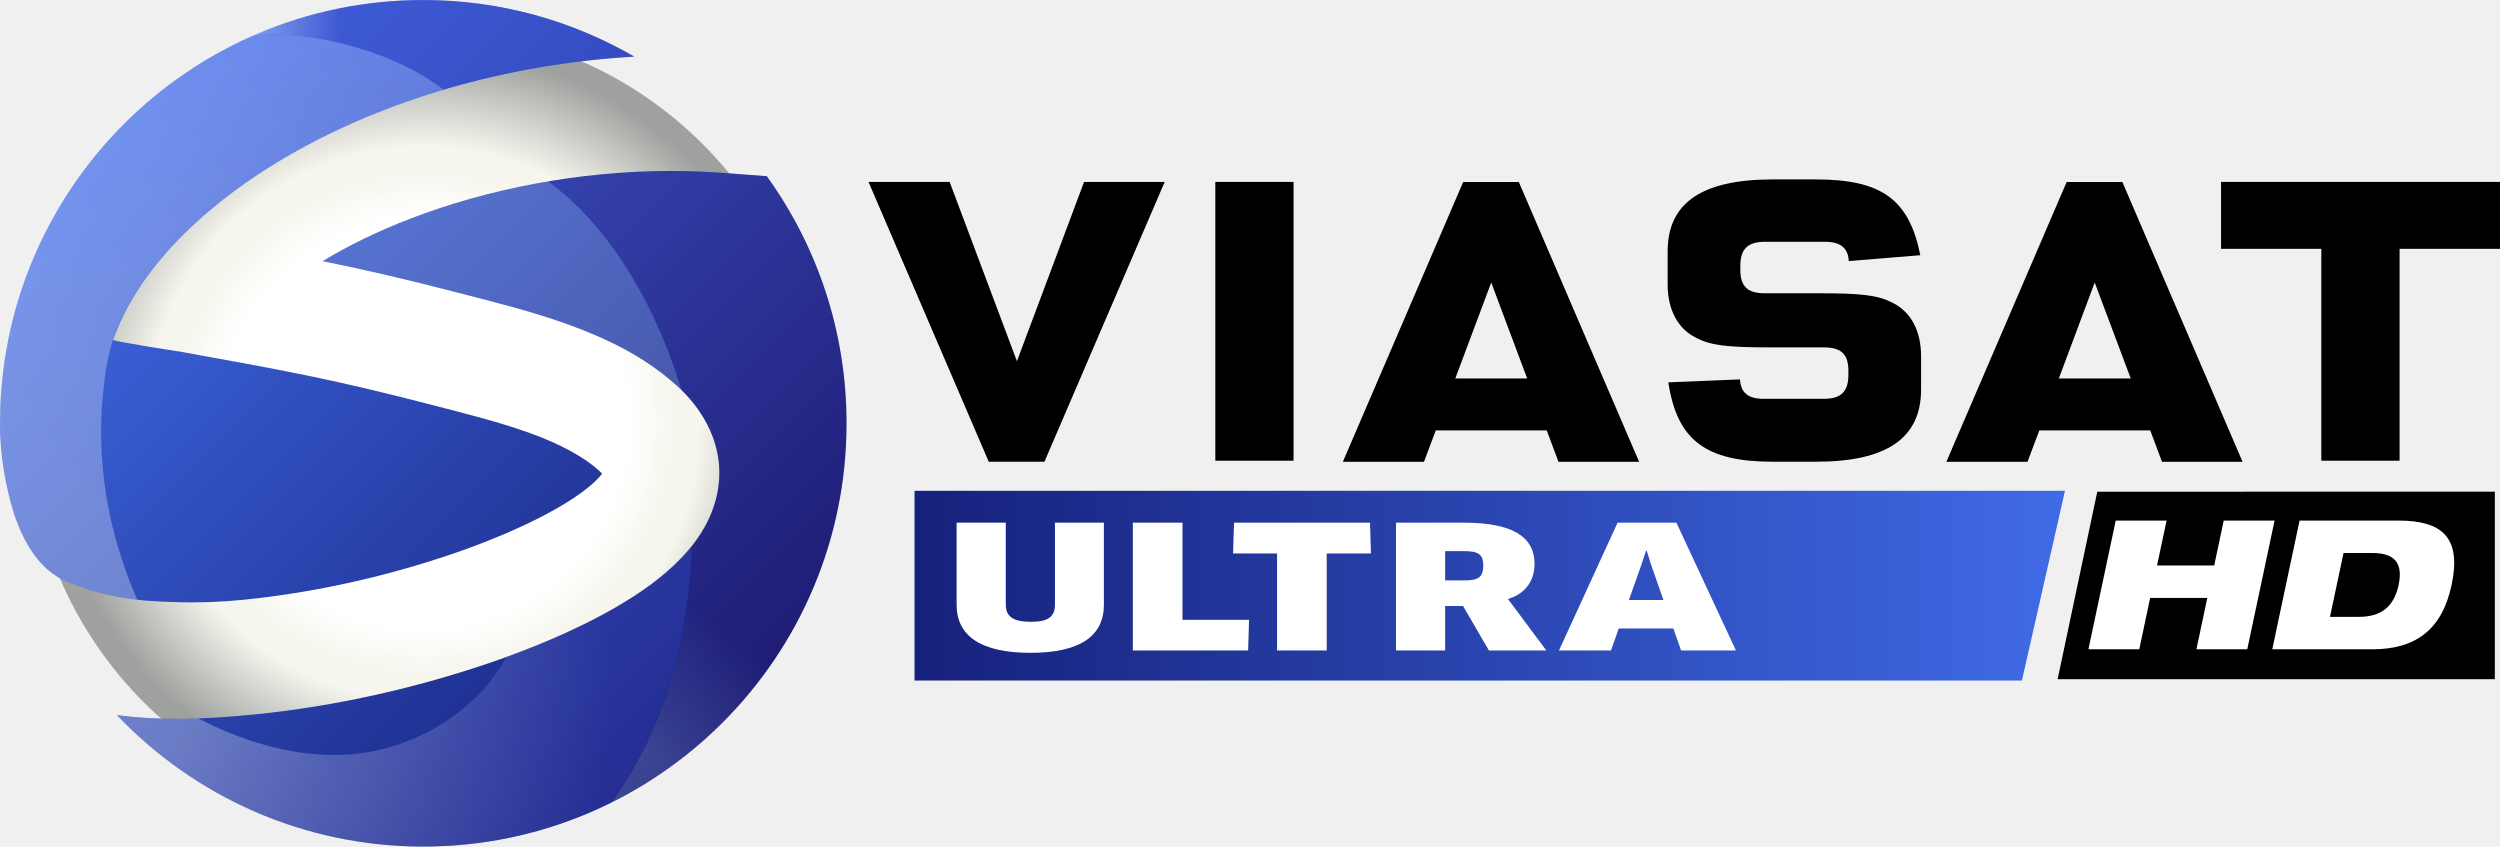
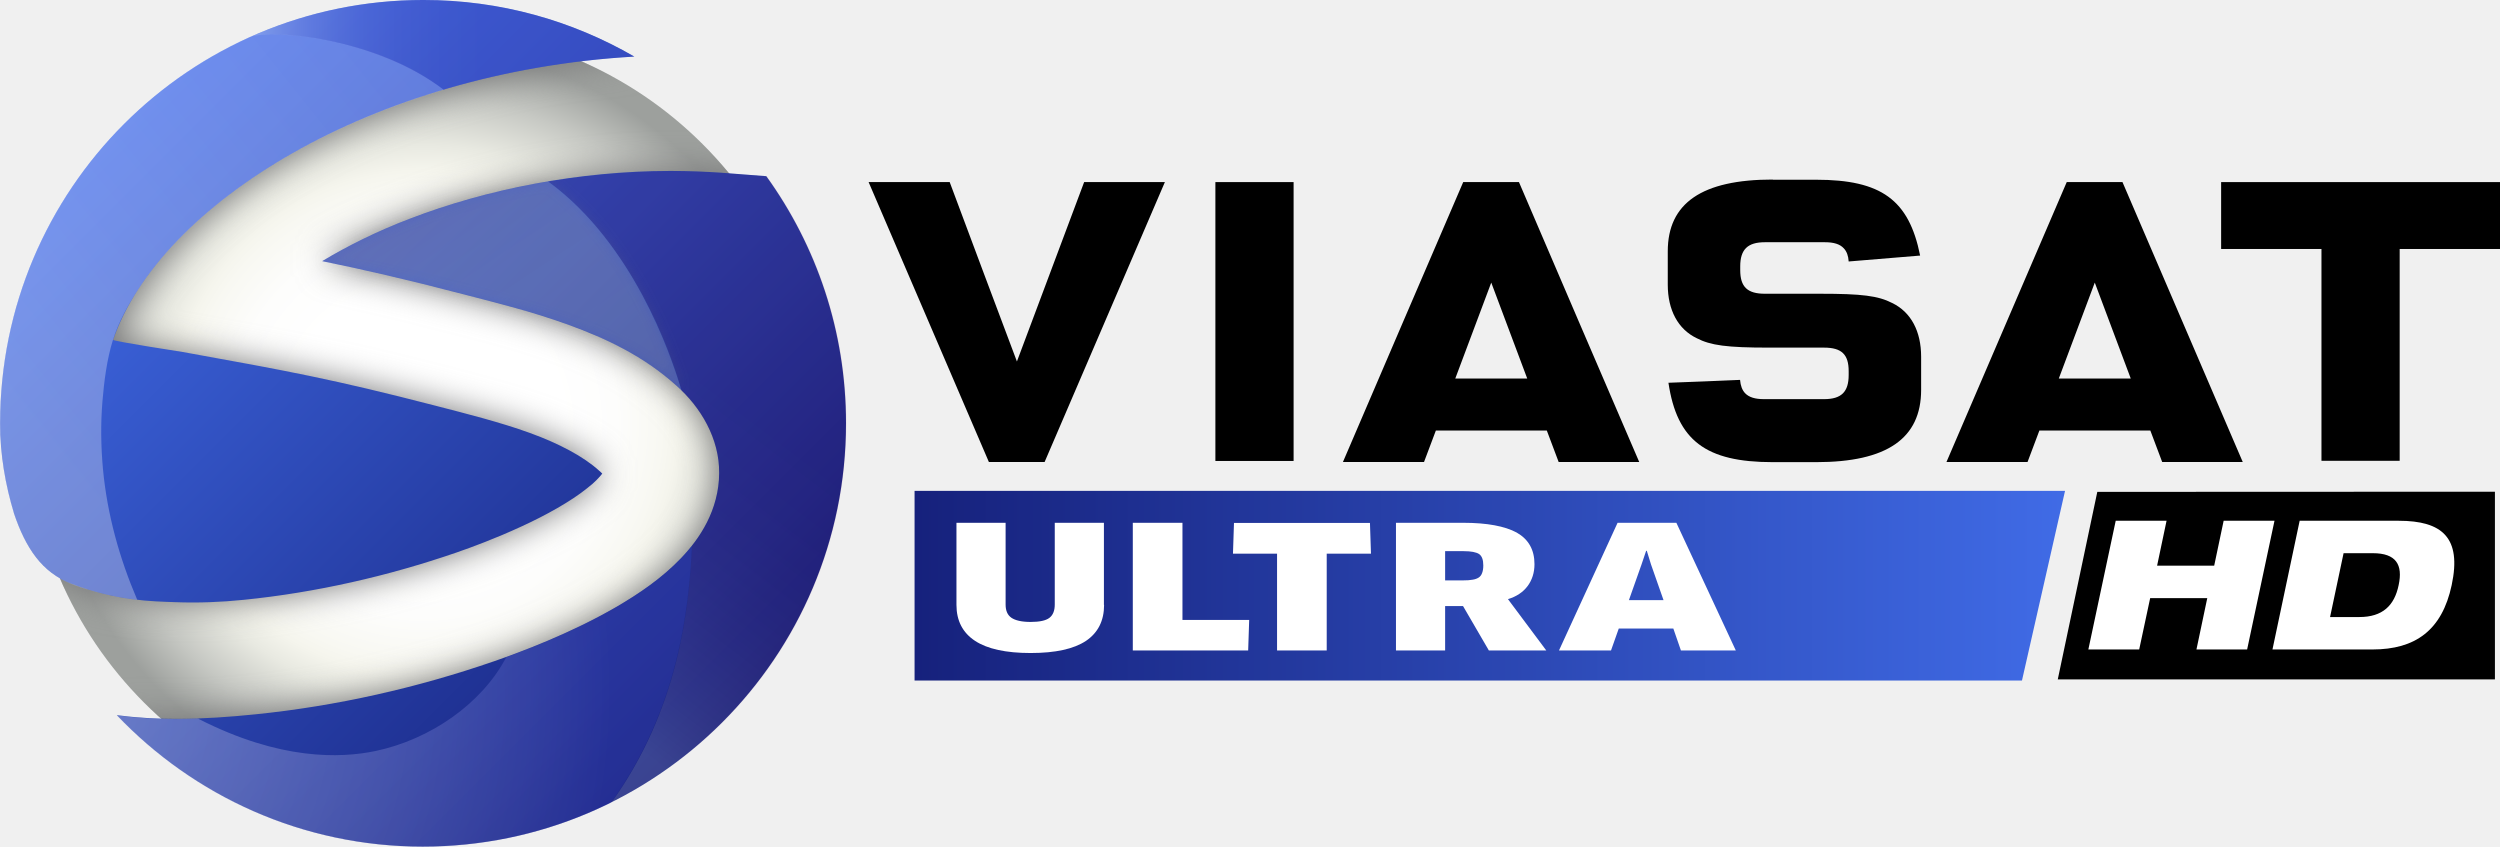
- <svg xmlns="http://www.w3.org/2000/svg" version="1.1" viewBox="0 0 208.4 70.573" xml:space="preserve">
-   <defs>
-     <radialGradient id="a" cx="0" cy="0" r="1" gradientTransform="matrix(32.923 0 0 32.923 35.285 35.285)" gradientUnits="userSpaceOnUse">
-       <stop stop-color="#fff" offset="0" />
-       <stop stop-color="#fff" offset=".343" />
-       <stop stop-color="#fff" offset=".519" />
-       <stop stop-color="#f6f6ee" offset=".64" />
-       <stop stop-color="#f6f6ee" offset=".7" />
-       <stop stop-color="#9ea19e" offset=".949" />
-       <stop stop-color="#9ea19e" offset="1" />
-     </radialGradient>
-     <clipPath id="j">
-       <path d="m18.596 26.899c0-13.637 11.056-24.692 24.694-24.692 13.639 0 24.694 11.055 24.694 24.692 0 13.639-11.055 24.693-24.694 24.693-13.638 0-24.694-11.054-24.694-24.693" />
-     </clipPath>
-     <clipPath>
-       <path d="m12.032 56.786h61.161v-61.161h-61.161z" />
-     </clipPath>
-     <linearGradient id="h" x2="1" gradientTransform="matrix(-49.899 -49.899 49.899 -49.899 60.069 60.397)" gradientUnits="userSpaceOnUse">
-       <stop stop-color="#16217c" offset="0" />
-       <stop stop-color="#406be6" offset="1" />
-     </linearGradient>
-     <clipPath id="p">
-       <path d="m24.105 19.251h35.975v-18.819h-35.975z" />
-     </clipPath>
-     <radialGradient id="b" cx="0" cy="0" r="1" gradientTransform="matrix(39.784,0,0,-39.784,15.506,10.19)" gradientUnits="userSpaceOnUse">
-       <stop stop-color="#fff" offset="0" />
-       <stop stop-color="#fff" offset=".319" />
-       <stop stop-color="#4046c2" offset="1" />
-     </radialGradient>
-     <clipPath id="o">
-       <path d="m16.825 51.207h27.732v-35.344h-27.732z" />
-     </clipPath>
-     <linearGradient id="g" x2="1" gradientTransform="matrix(45.678,36.596,36.596,-45.678,18.935,25.99)" gradientUnits="userSpaceOnUse">
-       <stop stop-color="#fff" offset="0" />
-       <stop stop-color="#c1c9ff" offset=".6" />
-       <stop stop-color="#c1c9ff" offset=".667" />
-       <stop stop-color="#c1c9ff" offset="1" />
-     </linearGradient>
-     <clipPath id="n">
-       <path d="m32.67 53.362h23.804v-5.616h-23.804z" />
-     </clipPath>
-     <linearGradient id="f" x2="1" gradientTransform="matrix(23.804,0,0,-23.804,32.67,50.554)" gradientUnits="userSpaceOnUse">
-       <stop stop-color="#fff" offset="0" />
-       <stop stop-color="#4046c2" offset=".227" />
-       <stop stop-color="#4046c2" offset=".904" />
-       <stop stop-color="#4046c2" offset="1" />
-     </linearGradient>
-     <clipPath id="m">
-       <path d="m51.113 42.67h18.639v-39.487h-18.639z" />
-     </clipPath>
-     <linearGradient id="e" x2="1" gradientTransform="matrix(26.395,34.731,34.731,-26.395,47.601,13.116)" gradientUnits="userSpaceOnUse">
-       <stop stop-color="#fff" offset="0" />
-       <stop stop-color="#fff" offset=".005" />
-       <stop stop-color="#500050" offset=".218" />
-       <stop stop-color="#500050" offset=".6" />
-       <stop stop-color="#500050" offset="1" />
-     </linearGradient>
-     <clipPath id="l">
-       <path d="m34.638 43.7h26.64v-17.28h-26.64z" />
-     </clipPath>
-     <clipPath>
-       <path d="m34.638 43.7h26.64v-17.28h-26.64z" />
-     </clipPath>
-     <linearGradient id="d" x2="1" gradientTransform="matrix(16.739,-25.287,-25.287,-16.739,40.359,46.087)" gradientUnits="userSpaceOnUse">
-       <stop stop-color="#e66400" offset="0" />
-       <stop stop-color="#fff" offset=".201" />
-       <stop stop-color="#fff" offset="1" />
-     </linearGradient>
-     <linearGradient id="c" x2="1" gradientTransform="matrix(71.927,0,0,-71.927,74.004,16.747)" gradientUnits="userSpaceOnUse">
-       <stop stop-color="#16217c" offset="0" />
-       <stop stop-color="#2943ad" offset=".467" />
-       <stop stop-color="#406be6" offset="1" />
-     </linearGradient>
-   </defs>
-   <g transform="matrix(1.3333,0,0,-1.3333,-22.434,71.149)">
-     <g clip-path="url(#j)" />
+ <svg xmlns="http://www.w3.org/2000/svg" width="797.15" height="270" version="1.1" viewBox="0 0 797.15 270">
+   <clipPath id="a">
+     <path d="m184.78-534.18c-129.1 0-233.8 104.7-233.8 233.8s104.7 233.8 233.8 233.8c129.2 0 233.8-104.7 233.8-233.8 0.1-129.1-104.6-233.8-233.8-233.8z" />
+   </clipPath>
+   <filter id="b" x="-.048" y="-.048" width="1.096" height="1.096" color-interpolation-filters="sRGB">
+     <feGaussianBlur stdDeviation="10.023" />
+   </filter>
+   <radialGradient id="c" cx="9.581" cy="-170.57" r="125.94" gradientUnits="userSpaceOnUse">
+     <stop stop-color="#fff" offset=".343" />
+     <stop stop-color="#fdfdfc" offset=".489" />
+     <stop stop-color="#f8f8f2" offset=".603" />
+     <stop stop-color="#f5f5ed" offset=".64" />
+     <stop stop-color="#e8e9e1" offset=".705" />
+     <stop stop-color="#c6c8c3" offset=".825" />
+     <stop stop-color="#9da09d" offset=".949" />
+   </radialGradient>
+   <linearGradient id="d" x1="747.08" x2="1428.2" y1="624.49" y2="624.49" gradientUnits="userSpaceOnUse">
+     <stop stop-color="#16217c" offset="0" />
+     <stop stop-color="#2943ad" offset=".467" />
+     <stop stop-color="#406be6" offset="1" />
+   </linearGradient>
+   <linearGradient id="e" x1="104.39" x2="-86.474" y1="-74.513" y2="-265.38" gradientUnits="userSpaceOnUse">
+     <stop stop-color="#16217c" offset="0" />
+     <stop stop-color="#406be6" offset="1" />
+   </linearGradient>
+   <radialGradient id="f" cx="-132.14" cy="-85.338" r="202.91" gradientUnits="userSpaceOnUse">
+     <stop stop-color="#fff" offset="0" />
+     <stop stop-color="#f8f8fd" offset=".107" />
+     <stop stop-color="#e4e5f6" offset=".264" />
+     <stop stop-color="#c3c5ec" offset=".452" />
+     <stop stop-color="#969ade" offset=".664" />
+     <stop stop-color="#5d62cb" offset=".894" />
+     <stop stop-color="#4046c2" offset="1" />
+   </radialGradient>
+   <linearGradient id="g" x1="-114.64" x2="118.33" y1="-165.93" y2="-352.58" gradientUnits="userSpaceOnUse">
+     <stop stop-color="#fff" offset="0" />
+     <stop stop-color="#c1c9ff" offset=".6" />
+   </linearGradient>
+   <linearGradient id="h" x1="-44.586" x2="76.82" y1="-291.21" y2="-291.21" gradientUnits="userSpaceOnUse">
+     <stop stop-color="#fff" offset="0" />
+     <stop stop-color="#e7e8f7" offset=".03" />
+     <stop stop-color="#c0c2eb" offset=".087" />
+     <stop stop-color="#9da0e0" offset=".149" />
+     <stop stop-color="#8084d6" offset=".217" />
+     <stop stop-color="#686dcf" offset=".292" />
+     <stop stop-color="#565cc9" offset=".377" />
+     <stop stop-color="#4a4fc5" offset=".478" />
+     <stop stop-color="#4248c3" offset=".612" />
+     <stop stop-color="#4046c2" offset=".904" />
+   </linearGradient>
+   <linearGradient id="i" x1="31.567" x2="166.19" y1="-100.27" y2="-277.41" gradientUnits="userSpaceOnUse">
+     <stop stop-color="#fff" offset=".005" />
+     <stop stop-color="#fcfbfc" offset=".009" />
+     <stop stop-color="#d8c7d8" offset=".056" />
+     <stop stop-color="#b897b8" offset=".106" />
+     <stop stop-color="#9c6f9c" offset=".159" />
+     <stop stop-color="#844c84" offset=".213" />
+     <stop stop-color="#713171" offset=".272" />
+     <stop stop-color="#631b63" offset=".334" />
+     <stop stop-color="#580c58" offset=".403" />
+     <stop stop-color="#520352" offset=".482" />
+     <stop stop-color="#500050" offset=".6" />
+   </linearGradient>
+   <filter id="j" x="-.038" y="-.065" width="1.076" height="1.131" color-interpolation-filters="sRGB">
+     <feGaussianBlur stdDeviation="3.363" />
+   </filter>
+   <linearGradient id="k" x1="-5.371" x2="80.008" y1="-268.43" y2="-139.46" gradientUnits="userSpaceOnUse">
+     <stop stop-color="#e66400" offset="0" />
+     <stop stop-color="#e76a09" offset=".007" />
+     <stop stop-color="#eb8537" offset=".048" />
+     <stop stop-color="#f0a062" offset=".093" />
+     <stop stop-color="#f3b788" offset=".142" />
+     <stop stop-color="#f7caa8" offset=".195" />
+     <stop stop-color="#f9dbc4" offset=".254" />
+     <stop stop-color="#fbe8da" offset=".32" />
+     <stop stop-color="#fdf3eb" offset=".397" />
+     <stop stop-color="#fefaf6" offset=".493" />
+     <stop stop-color="#fffefd" offset=".627" />
+     <stop stop-color="#fff" offset="1" />
+   </linearGradient>
+   <g transform="translate(125.38 305.57)">
+     <path d="m9.563-296.52c-69.533 0-125.92 56.391-125.92 125.92s56.391 125.92 125.92 125.92c69.587 0 125.92-56.391 125.92-125.92 0.054-69.533-56.338-125.92-125.92-125.92z" fill="url(#c)" stroke-width=".539" />
+     <g transform="matrix(.5386 0 0 .5386 -89.959 -8.8136)" clip-path="url(#a)" fill="#757576" filter="url(#b)">
+       <path d="m3.4-127.63c11.8 1.5 23.5 2.2 34.9 2.2 16.4 0 32.3-1.2 47.1-2.7 48.2-4.9 95.9-15.7 141.3-31.4 16.1-5.6 45.1-16.4 72.3-32.1 13.7-8 27-17 38.5-29 5.7-6 11.1-12.9 15.3-21.2s7.2-18.3 7.2-29.2c0.2-20.3-10.8-38.9-25.3-51.7-19.3-17.4-41.8-28-63.8-36s-43.9-13.3-62.3-18.1c-33.8-8.8-58.2-14.4-83.6-19.6 15.3-9.2 32.7-17.8 51.6-25 45.7-17.6 100.1-28.4 154.7-28.4 10.2 0 20.5 0.4 30.7 1.1l25.9 2c29.7 41.2 47.2 91.7 47.2 146.3 0 138.4-112.2 250.6-250.6 250.6-71.1 0-135.5-29.9-181.1-77.8zm-26.8-77.8c26.8 10.2 47.6 10.4 61.6 10.9 13.1 0.5 26.9 0 40.4-1.4 42.6-4.3 85.3-14 125.9-28 9-3.1 23.5-8.5 38.2-15.3 14.7-6.7 29.7-15.1 39.2-22.8 4.3-3.3 7.3-6.5 8.9-8.6-0.5-0.5-1-1.1-1.8-1.7-9.1-8.3-23.7-16.1-41.1-22.4s-37.2-11.3-56.2-16.2c-60.3-15.6-86.7-20.4-149.2-31.7 0 0-41.5-6.4-41.3-7.2 27.8-80.3 153-158.8 308.6-167.7-36.8-21.3-79.3-33.5-124.9-33.5-138.4 0-250.6 112.2-250.6 250.6 0 18.5 3.1 36.5 8.3 53.6 6.8 20 16.4 34.8 34 41.4z" />
+       <path d="m260-442.63c48.5 36.1 70.9 99.7 77.7 122.7-19.2-18.5-44.7-30.9-66.7-38.8-22-8-43.9-13.3-62.3-18.1-33.8-8.8-58.2-14.4-83.6-19.6 15.3-9.2 32.7-17.8 51.7-25 25.1-9.7 52.9-17.3 81.9-22.2 0 0 0.8 0.6 1.3 1z" opacity=".17" />
+       <path d="m51.6-125.63c-4.1 0.1-9.4 0.3-13.5 0.3-11.4 0-23.1-0.7-34.9-2.2 45.6 47.9 110 77.8 181.4 77.8 40 0 77.8-9.4 111.4-26.1 40.1-55.9 46.1-115.3 47.9-152.1-2.1 2.6-4.2 5.1-6.5 7.4-11.5 12-24.9 21.1-38.5 29-23.4 13.5-48.2 23.4-64.9 29.5-14.4 27.6-45.1 48.8-77.4 55.6-21 4.4-56.6 5.5-104.4-18.8z" opacity=".31" />
+       <path d="m-57.5-246.73c4.8 14 11.9 28.1 24.6 36.5 7.2 4.8 15.7 7.3 23.9 9.6 8 2.2 16.2 3.8 24.5 4.7-10.6-24.7-17.8-50.7-20.3-77.5-1.2-13.3-1.4-26.7-0.3-39.9 1-12.1 2.6-24.8 6.2-36.4 3.4-10.9 9.2-21.3 15.5-30.8 7.2-11 15.7-21 24.9-30.3 18.6-18.8 40.3-34.7 63.2-47.9 29.1-16.7 60.1-29.5 92.2-39.2-19.6-15.1-44.1-24.1-68.1-29.1-11.2-2.3-22.6-3.7-34.1-3.6-2.5 0-4.9 0.1-7.4 0.3-0.9 0.1-2.3 0-3.1 0.3-1.6 0.7-3.1 1.4-4.7 2.1-5.9 2.7-11.7 5.7-17.4 8.9-45.3 25.5-82.2 65.1-104.3 112.2-10.6 22.6-17.8 46.8-21.2 71.6-3.7 26.4-3.3 53.2 3.3 79.1 0.8 3.2 1.6 6.3 2.6 9.4" opacity=".31" />
+       <path d="m388.2-446.63-25.9-2c-10.2-0.7-20.4-1.1-30.7-1.1-24.5 0-49 2.2-72.7 6.2 29.4 20.8 61.7 65 79 123.7h-0.1v0.1c-0.1-0.1-0.2-0.1-0.2-0.2 13.1 12.7 22.6 30.2 22.5 49.1 0 10.9-3 20.9-7.2 29.2-2.6 5.1-5.6 9.7-8.9 13.8-1.8 36.8-7.7 96.3-47.9 152.1 82.5-41 139.2-126.1 139.2-224.5 0.1-54.7-17.4-105.2-47.1-146.4z" opacity=".15" />
+     </g>
+     <g stroke-width=".539">
+       <path d="m-88.139-77.528c6.356 0.808 12.657 1.185 18.797 1.185 8.833 0 17.397-0.646 25.368-1.454 25.961-2.639 51.652-8.456 76.104-16.912 8.671-3.016 24.291-8.833 38.941-17.289 7.379-4.309 14.542-9.156 20.736-15.619 3.07-3.232 5.979-6.948 8.241-11.418 2.262-4.47 3.878-9.856 3.878-15.727 0.108-10.934-5.817-20.952-13.627-27.846-10.395-9.372-22.513-15.081-34.363-19.39-11.849-4.309-23.645-7.163-33.555-9.749-18.205-4.74-31.346-7.756-45.027-10.557 8.241-4.955 17.612-9.587 27.792-13.465 24.614-9.479 53.914-15.296 83.321-15.296 5.494 0 11.041 0.215 16.535 0.592l13.95 1.077c15.996 22.19 25.422 49.39 25.422 78.797 0 74.542-60.431 134.97-134.97 134.97-38.294 0-72.98-16.104-97.54-41.903zm-14.434-41.903c14.434 5.494 25.637 5.601 33.178 5.871 7.056 0.269 14.488 0 21.759-0.754 22.944-2.316 45.943-7.54 67.81-15.081 4.847-1.67 12.657-4.578 20.575-8.241 7.917-3.609 15.996-8.133 21.113-12.28 2.316-1.777 3.932-3.501 4.793-4.632-0.269-0.269-0.539-0.592-0.969-0.916-4.901-4.47-12.765-8.671-22.136-12.065-9.372-3.393-20.036-6.086-30.269-8.725-32.478-8.402-46.697-10.988-80.359-17.074 0 0-22.352-3.447-22.244-3.878 14.973-43.25 82.406-85.53 166.21-90.323-19.82-11.472-42.711-18.043-67.271-18.043-74.542 0-134.97 60.431-134.97 134.97 0 9.964 1.67 19.659 4.47 28.869 3.663 10.772 8.833 18.743 18.312 22.298z" fill="url(#e)" />
+       <path d="m-62.178-76.451c-2.208 0.054-5.063 0.162-7.271 0.162-6.14 0-12.442-0.377-18.797-1.185 24.56 25.799 59.246 41.903 97.702 41.903 21.544 0 41.903-5.063 60-14.057 21.598-30.108 24.829-62.101 25.799-81.921-1.131 1.4-2.262 2.747-3.501 3.986-6.194 6.463-13.411 11.364-20.736 15.619-12.603 7.271-25.961 12.603-34.955 15.889-7.756 14.865-24.291 26.284-41.688 29.946-11.311 2.37-30.485 2.962-56.23-10.126z" fill="url(#f)" opacity=".31" />
+       <path d="m-120.94-141.68c2.585 7.54 6.409 15.135 13.25 19.659 3.878 2.585 8.456 3.932 12.873 5.17 4.309 1.185 8.725 2.047 13.196 2.531-5.709-13.303-9.587-27.307-10.934-41.741-0.646-7.163-0.754-14.381-0.162-21.49 0.539-6.517 1.4-13.357 3.339-19.605 1.831-5.871 4.955-11.472 8.348-16.589 3.878-5.925 8.456-11.31 13.411-16.32 10.018-10.126 21.706-18.689 34.04-25.799 15.673-8.995 32.37-15.889 49.659-21.113-10.557-8.133-23.752-12.98-36.679-15.673-6.032-1.239-12.172-1.993-18.366-1.939-1.347 0-2.639 0.054-3.986 0.162-0.485 0.054-1.239 0-1.67 0.162-0.862 0.377-1.67 0.754-2.531 1.131-3.178 1.454-6.302 3.07-9.372 4.793-24.452 13.788-44.273 35.171-56.176 60.485-5.709 12.172-9.587 25.206-11.418 38.564-1.993 14.219-1.777 28.654 1.777 42.603 0.377 1.67 0.862 3.339 1.4 5.009" fill="url(#g)" opacity=".31" />
+       <path d="m4.285-284.19c4.309 2.154 8.348 4.578 11.795 7.217-0.054 0-0.162 0.054-0.215 0.054 18.851-5.601 39.372-9.372 60.969-10.61-19.82-11.472-42.711-18.043-67.271-18.043-19.228 0-37.54 4.04-54.129 11.311 14.057-1.454 33.447 2.478 48.851 10.072z" fill="url(#h)" opacity=".35" />
+       <path d="m119.11-249.34-13.95-1.077c-5.494-0.377-10.987-0.593-16.535-0.593-13.196 0-26.391 1.185-39.156 3.339 15.835 11.203 33.232 35.009 42.549 66.625h-0.054v0.054c-0.054-0.054-0.108-0.054-0.108-0.108 7.056 6.84 12.172 16.266 12.118 26.445 0 5.871-1.616 11.257-3.878 15.727-1.4 2.747-3.016 5.224-4.793 7.433-0.969 19.82-4.147 51.867-25.799 81.921 44.434-22.083 74.973-67.918 74.973-120.92 0.054-29.461-9.372-56.661-25.368-78.851z" fill="url(#i)" opacity=".15" />
+     </g>
+     <path transform="matrix(.5386 0 0 .5386 -201.41 -393.9)" d="m466.9 272.4c48.5 36.1 70.9 99.7 77.7 122.7-19.2-18.5-44.7-30.9-66.7-38.8-22-8-43.9-13.3-62.3-18.1-33.8-8.8-58.2-14.4-83.6-19.6 15.3-9.2 32.7-17.8 51.7-25 25.1-9.7 52.9-17.3 81.9-22.2 0 0 0.8 0.6 1.3 1z" fill="#757576" filter="url(#j)" opacity=".17" />
+     <path d="m50.066-247.19c26.122 19.444 38.187 53.698 41.849 66.086-10.341-9.964-24.075-16.643-35.925-20.898-11.849-4.309-23.645-7.163-33.555-9.749-18.205-4.74-31.346-7.756-45.027-10.557 8.241-4.955 17.612-9.587 27.846-13.465 13.519-5.224 28.492-9.318 44.111-11.957 0 0 0.431 0.323 0.7 0.539z" fill="url(#k)" opacity=".17" stroke-width=".539" />
  </g>
-   <g transform="translate(-3.2068e-6,-1.8884e-6)">
-     <path d="m2.36 35.285c0 18.182 14.741 32.922 32.925 32.922 18.185 0 32.925-14.74 32.925-32.922 0-18.185-14.74-32.923-32.925-32.923-18.184 0-32.925 14.738-32.925 32.923" fill="url(#a)" stroke-width="1.333" />
-     <path d="m1.058e-4 35.286c0 2.601 0.431 5.135 1.168 7.548 0.968 2.803 2.317 4.885 4.79 5.825 3.772 1.437 6.696 1.463 8.676 1.532 1.844 0.067 3.788-4e-3 5.691-0.196 6-0.605 12.016-1.971 17.724-3.937 1.271-0.44 3.304-1.195 5.373-2.153 2.068-0.941 4.185-2.124 5.525-3.204 0.603-0.469 1.021-0.923 1.248-1.212-0.065-0.071-0.147-0.153-0.248-0.244-1.276-1.173-3.333-2.267-5.789-3.149-2.455-0.889-5.242-1.589-7.91-2.28-8.485-2.201-12.205-2.869-21.013-4.465 0 0-5.846-0.907-5.809-1.013 3.916-11.302 21.538-22.353 43.45-23.619-5.186-2.996-11.172-4.716-17.593-4.716-19.485 0-35.282 15.797-35.282 35.284m34.167-17.042c-2.671 1.023-5.122 2.223-7.272 3.524 3.571 0.725 7.004 1.517 11.768 2.757 2.591 0.673 5.667 1.425 8.766 2.545 3.091 1.133 6.263 2.619 8.978 5.073 2.043 1.803 3.579 4.429 3.557 7.284 0 1.527-0.421 2.94-1.013 4.105-0.593 1.175-1.352 2.14-2.157 2.987-1.627 1.691-3.503 2.965-5.426 4.088-3.837 2.215-7.923 3.737-10.186 4.525-6.384 2.199-13.104 3.728-19.892 4.415-2.084 0.209-4.32 0.377-6.636 0.377-1.605-0.001-3.255-0.096-4.917-0.313 6.426 6.745 15.492 10.957 25.545 10.957 19.488 0 35.284-15.794 35.284-35.282 0-7.692-2.469-14.805-6.646-20.601l-3.643-0.275c-1.439-0.104-2.88-0.16-4.321-0.16h-0.036c-7.677 0-15.332 1.513-21.753 3.993" fill="url(#h)" stroke-width="1.333" />
-     <g transform="matrix(1.3333,0,0,-1.3333,-22.434,71.149)" clip-path="url(#p)" opacity=".31">
-       <path d="m29.218 8.444c-0.429-0.015-0.989-0.029-1.426-0.029-1.203 1e-3 -2.44 0.071-3.687 0.235 4.819-5.06 11.619-8.218 19.159-8.218 4.225 0 8.217 0.991 11.761 2.752 4.237 5.901 4.866 12.181 5.054 16.067-0.218-0.277-0.446-0.537-0.681-0.783-1.22-1.266-2.625-2.223-4.071-3.065-2.475-1.429-5.087-2.474-6.85-3.113-1.526-2.914-4.761-5.148-8.172-5.866-2.214-0.467-5.975-0.583-11.025 1.99z" fill="url(#b)" />
-     </g>
-     <g transform="matrix(1.3333,0,0,-1.3333,-22.434,71.149)" clip-path="url(#o)" opacity=".31">
-       <path d="m17.694 21.236c0.511-1.479 1.259-2.969 2.597-3.859 0.757-0.503 1.66-0.774 2.529-1.014 0.846-0.235 1.71-0.4 2.583-0.5-1.125 2.607-1.88 5.352-2.146 8.183-0.131 1.402-0.147 2.815-0.033 4.219 0.103 1.277 0.272 2.613 0.656 3.841 0.361 1.15 0.974 2.251 1.635 3.253 0.761 1.157 1.656 2.22 2.629 3.204 1.966 1.987 4.257 3.663 6.677 5.054 3.073 1.765 6.347 3.118 9.736 4.141-2.068 1.592-4.654 2.549-7.194 3.071-1.182 0.242-2.39 0.389-3.596 0.378-0.262-3e-3 -0.523-0.013-0.783-0.032-0.098-7e-3 -0.239 3e-3 -0.328-0.035-0.168-0.073-0.332-0.149-0.498-0.225-0.625-0.287-1.239-0.603-1.837-0.942-4.784-2.688-8.677-6.878-11.01-11.846-1.12-2.389-1.877-4.944-2.241-7.558-0.387-2.789-0.347-5.615 0.35-8.352 0.083-0.33 0.175-0.656 0.274-0.981" fill="url(#g)" />
-     </g>
-     <g transform="matrix(1.3333,0,0,-1.3333,-22.434,71.149)" clip-path="url(#n)" opacity=".35">
-       <path d="m42.249 49.174c0.848-0.421 1.634-0.896 2.308-1.416-0.012-4e-3 -0.027-8e-3 -0.04-0.013 3.692 1.1 7.717 1.836 11.957 2.081-3.889 2.246-8.378 3.536-13.193 3.536-3.774 0-7.361-0.791-10.611-2.215 2.756 0.293 6.565-0.483 9.579-1.973" fill="url(#f)" />
-     </g>
-     <g transform="matrix(1.3333,0,0,-1.3333,-22.434,71.149)" clip-path="url(#m)" opacity=".15">
-       <path d="m64.767 42.343-2.732 0.206c-1.078 0.078-2.159 0.121-3.241 0.121-2.591 2e-3 -5.179-0.229-7.681-0.65 3.106-2.196 6.515-6.868 8.344-13.064-3e-3 2e-3 -4e-3 3e-3 -6e-3 5e-3 0 0 1e-3 -5e-3 2e-3 -7e-3 -8e-3 8e-3 -0.017 0.015-0.025 0.023 1.382-1.338 2.389-3.188 2.373-5.19 0-1.146-0.315-2.206-0.76-3.08-0.272-0.54-0.591-1.02-0.936-1.458-0.188-3.885-0.818-10.165-5.055-16.066 8.713 4.33 14.702 13.319 14.702 23.71 0 5.769-1.852 11.103-4.985 15.45" fill="url(#e)" />
-     </g>
-     <g transform="matrix(1.3333,0,0,-1.3333,-22.434,71.149)" clip-path="url(#l)" opacity=".17">
-       <path d="m51.225 41.918c5.122-3.815 7.492-10.527 8.204-12.958-2.023 1.953-4.725 3.26-7.044 4.098-2.323 0.841-4.631 1.404-6.574 1.91-3.574 0.93-6.149 1.525-8.827 2.068 1.613 0.976 3.452 1.876 5.455 2.643 2.653 1.025 5.585 1.829 8.647 2.345 0 0 0.092-0.064 0.139-0.106" fill="url(#d)" />
-     </g>
+   <path transform="matrix(.5386 0 0 .5386 -110.77 -149.57)" d="m1428.2 568.3-25.5 112.3h-655.6v-112.3z" fill="url(#d)" />
+   <path transform="matrix(.5386 0 0 .5386 -110.77 -149.57)" d="m1682.7 679.9v-111.1l-235.4 0.1-23.4 111z" />
+   <g transform="matrix(.5386 0 0 .5386 -110.77 -149.57)" fill="#fff">
+     <path d="m1512.4 631.8h-33.8l-6.5 30.4h-30.1l16.2-76.2h30.1l-5.6 26.6h33.8l5.6-26.6h30.1l-16.2 76.2h-30z" />
+     <path d="m1567.1 586h58.6c25.8 0 37.4 10 31.4 38.1-5.7 26.8-21.6 38.1-46.9 38.1h-59.2zm18 57h17.3c13.8 0 20.8-6.8 23.3-18.9 2.6-12.1-1.5-18.9-15.3-18.9h-17.3z" />
  </g>
-   <g transform="matrix(1.3333,0,0,-1.3333,-22.434,71.149)">
-     <path d="m74.004 22.678v-11.862h69.236l2.692 11.862z" fill="url(#c)" />
+   <g stroke-width=".539">
+     <path d="m345.69 58.061c-0.592 1.562-21.436 57.199-21.436 57.199s-20.898-55.584-21.436-57.199h-25.853c1.4 3.339 37.756 87.792 38.348 89.246h17.774c0.592-1.454 36.948-85.907 38.348-89.246h-25.745z" />
+     <path d="m387.54 58.061v88.923h24.937v-88.923h-24.937z" />
+     <path d="m466.56 58.061c-0.646 1.454-36.948 85.907-38.348 89.246h25.853c0.485-1.347 3.77-10.018 3.77-10.018h35.386s3.232 8.671 3.77 10.018h25.691c-1.454-3.285-37.756-87.792-38.348-89.246h-17.774zm8.941 32.047 11.472 30.592h-22.944z" />
+     <path d="m659 58.061c-0.592 1.454-36.948 85.907-38.348 89.246h25.853c0.485-1.347 3.77-10.018 3.77-10.018h35.386s3.232 8.671 3.77 10.018h25.691c-1.4-3.285-37.702-87.792-38.348-89.246h-17.774zm8.941 32.047 11.472 30.592h-22.944z" />
+     <path d="m565.23 57.253c-22.513 0-33.447 7.487-33.447 22.89v10.61c0 8.133 3.285 14.219 9.21 17.074 4.47 2.316 9.641 3.016 23.052 3.016h17.558c5.601 0 7.864 2.154 7.864 7.487v1.239c0 5.386-2.316 7.702-7.864 7.702h-19.12c-2.855 0-4.793-0.593-6.032-1.885-0.969-1.023-1.454-2.424-1.616-4.255-2.154 0.108-20.467 0.862-22.837 0.916 2.747 18.42 11.903 25.314 33.232 25.314h13.896c22.513 0 33.447-7.54 33.447-23.052v-10.557c0-8.133-3.232-14.219-9.21-17.127-4.524-2.316-9.641-2.962-23.052-2.962h-17.558c-5.601 0-7.864-2.208-7.864-7.54v-1.185c0-5.386 2.37-7.702 7.864-7.702h19.12c2.855 0 4.793 0.593 6.032 1.939 0.969 1.023 1.454 2.424 1.562 4.201 2.262-0.162 20.413-1.67 22.783-1.885-3.555-17.774-12.388-24.183-33.178-24.183h-13.842z" />
+     <path d="m708.23 58.061v21.329h31.993v67.541h24.937v-67.54h31.993v-21.329h-88.923z" />
  </g>
-   <g transform="matrix(1.3333 0 0 -1.3333 207.97 40.983)">
-     <path d="m0 0-24.856-6e-3 -2.479-11.719h27.335z" />
-   </g>
-   <g transform="matrix(1.3333,0,0,-1.3333,-22.434,71.149)" fill="#fff">
-     <g transform="translate(154.83,15.979)">
-       <path d="m0 0h-3.573l-0.681-3.211h-3.179l1.708 8.048h3.179l-0.596-2.807h3.574l0.595 2.807h3.179l-1.708-8.048h-3.179z" fill="#fff" />
-     </g>
-     <g transform="translate(162.5,14.797)">
-       <path d="m0 0h1.826c1.455 0 2.194 0.72 2.465 1.995 0.27 1.274-0.164 1.995-1.618 1.995h-1.826zm-1.901 6.019h6.188c2.729 0 3.947-1.059 3.317-4.024-0.6-2.83-2.285-4.024-4.957-4.024h-6.256z" fill="#fff" />
-     </g>
-   </g>
-   <g transform="matrix(1.3333,0,0,-1.3333,-22.434,71.149)">
-     <g transform="translate(84.604,41.99)">
-       <path d="m0 0c-0.117-0.31-4.198-11.21-4.198-11.21s-4.093 10.9-4.207 11.21h-5.073c0.275-0.65 7.398-17.214 7.519-17.497h3.48c0.12 0.283 7.243 16.847 7.52 17.497z" />
-     </g>
-     <path d="m92.81 24.56h4.891v17.43h-4.891z" />
-     <g transform="translate(110.06,35.7)">
-       <path d="m0 0 2.247-5.998h-4.494zm-1.753 6.286c-0.124-0.283-7.247-16.845-7.523-17.494h5.073c0.099 0.267 0.735 1.963 0.735 1.963h6.936s0.636-1.696 0.738-1.963h5.04c-0.281 0.649-7.399 17.211-7.522 17.494z" />
-     </g>
-     <g transform="translate(147.79,35.7)">
-       <path d="m0 0 2.252-5.998h-4.494zm-1.753 6.286c-0.121-0.283-7.241-16.845-7.52-17.494h5.073c0.099 0.267 0.737 1.963 0.737 1.963h6.935s0.633-1.696 0.735-1.963h5.038c-0.279 0.649-7.396 17.211-7.517 17.494z" />
-     </g>
-     <g transform="translate(127.65,42.145)">
-       <path d="m0 0c-4.414 0-6.56-1.468-6.56-4.486v-2.077c0-1.595 0.642-2.788 1.804-3.351 0.879-0.456 1.895-0.587 4.519-0.587h3.438c1.097 0 1.54-0.427 1.54-1.471v-0.24c0-1.056-0.458-1.505-1.54-1.505h-3.746c-0.558 0-0.939 0.117-1.186 0.375-0.189 0.196-0.285 0.479-0.312 0.839-0.425-0.019-4.008-0.168-4.474-0.183 0.541-3.608 2.333-4.963 6.517-4.963h2.726c4.414 0 6.559 1.478 6.559 4.518v2.074c0 1.596-0.638 2.788-1.801 3.354-0.883 0.456-1.893 0.585-4.522 0.585h-3.438c-1.094 0-1.54 0.428-1.54 1.474v0.237c0 1.057 0.462 1.508 1.54 1.508h3.747c0.56 0 0.938-0.12 1.185-0.379 0.189-0.197 0.288-0.473 0.31-0.825 0.444 0.036 3.998 0.327 4.47 0.365-0.693 3.485-2.424 4.738-6.51 4.738z" />
-     </g>
-     <g transform="translate(155.69,41.99)">
-       <path d="m0 0v-4.184h6.269v-13.246h4.893v13.246h6.276v4.184z" />
-     </g>
-   </g>
-   <g transform="matrix(1.3333,0,0,-1.3333,-22.434,71.149)">
-     <g transform="translate(85.843,15.552)">
-       <path d="m0 0c0-1.971-1.515-3.004-4.589-3.004-3.06 0-4.619 1.023-4.619 3.004v5.134h3.074v-5.113c0-0.746 0.442-1.086 1.559-1.086 1.104 0 1.515 0.319 1.515 1.086v5.113h3.06z" fill="#fff" />
-     </g>
-     <g transform="translate(94.92,14.614)">
-       <path d="m0 0-0.059-1.917h-7.208v7.988h3.104v-6.071z" fill="#fff" />
-     </g>
-     <g transform="translate(99.774,18.758)">
-       <path d="m0 0v-6.061h-3.104v6.061h-2.75l0.059 1.928h8.502l0.059-1.928z" fill="#fff" />
-     </g>
-     <g transform="translate(108.34,18.906)">
-       <path d="m0 0h-1.162v-1.832h1.133c0.911 0 1.25 0.16 1.25 0.937 0 0.704-0.309 0.895-1.221 0.895m2.765-2.992 2.398-3.217h-3.589l-1.618 2.78h-1.118v-2.78h-3.074v7.988h4.207c2.956 0 4.457-0.799 4.457-2.589 0-1.064-0.603-1.874-1.663-2.182" fill="#fff" />
-     </g>
-     <g transform="translate(119.46,18.087)">
-       <path d="m0 0-0.794-2.237h2.162l-0.78 2.226-0.265 0.852h-0.044zm1.986-4.016h-3.413l-0.486-1.374h-3.25l3.663 7.989h3.677l3.721-7.989h-3.427z" fill="#fff" />
-     </g>
+   <g transform="matrix(.5386 0 0 .5386 -110.77 -149.57)" fill="#fff">
+     <path d="m859.3 635.8c0 9.4-3.6 16.5-10.7 21.3-7.2 4.8-18.1 7.2-32.8 7.2-14.6 0-25.6-2.4-32.9-7.2s-11-11.9-11-21.3v-48.6h29.1v48.4c0 3.6 1.1 6.2 3.4 7.8s6.1 2.5 11.4 2.5 9-0.8 11.1-2.4 3.2-4.2 3.2-7.9v-48.4h29.1v48.6z" />
+     <path d="m945.2 644.7-0.6 18.1h-68.3v-75.6h29.4v57.5z" />
+     <path d="m991.1 605.5v57.3h-29.4v-57.3h-26.1l0.6-18.2h80.5l0.6 18.2z" />
+     <path d="m1114.1 611.7c0 5-1.4 9.4-4.1 13s-6.6 6.2-11.6 7.7l22.7 30.4h-34l-15.3-26.3h-10.6v26.3h-29.1v-75.6h39.8c14.1 0 24.7 2 31.7 5.8 7 4 10.5 10.2 10.5 18.7zm-30.3 0.8c0-3.4-0.8-5.6-2.5-6.8-1.7-1.1-4.7-1.7-9.1-1.7h-11v17.3h10.7c2.1 0 4-0.1 5.5-0.4 1.5-0.2 2.8-0.7 3.7-1.3s1.6-1.5 2-2.7c0.4-1 0.7-2.5 0.7-4.4z" />
+     <path d="m1196.3 649.8h-32.3l-4.6 13h-30.8l34.7-75.6h34.8l35.2 75.6h-32.5zm-18.8-38-7.5 21.2h20.5l-7.4-21.1-2.5-8.1h-0.4z" />
  </g>
</svg>
